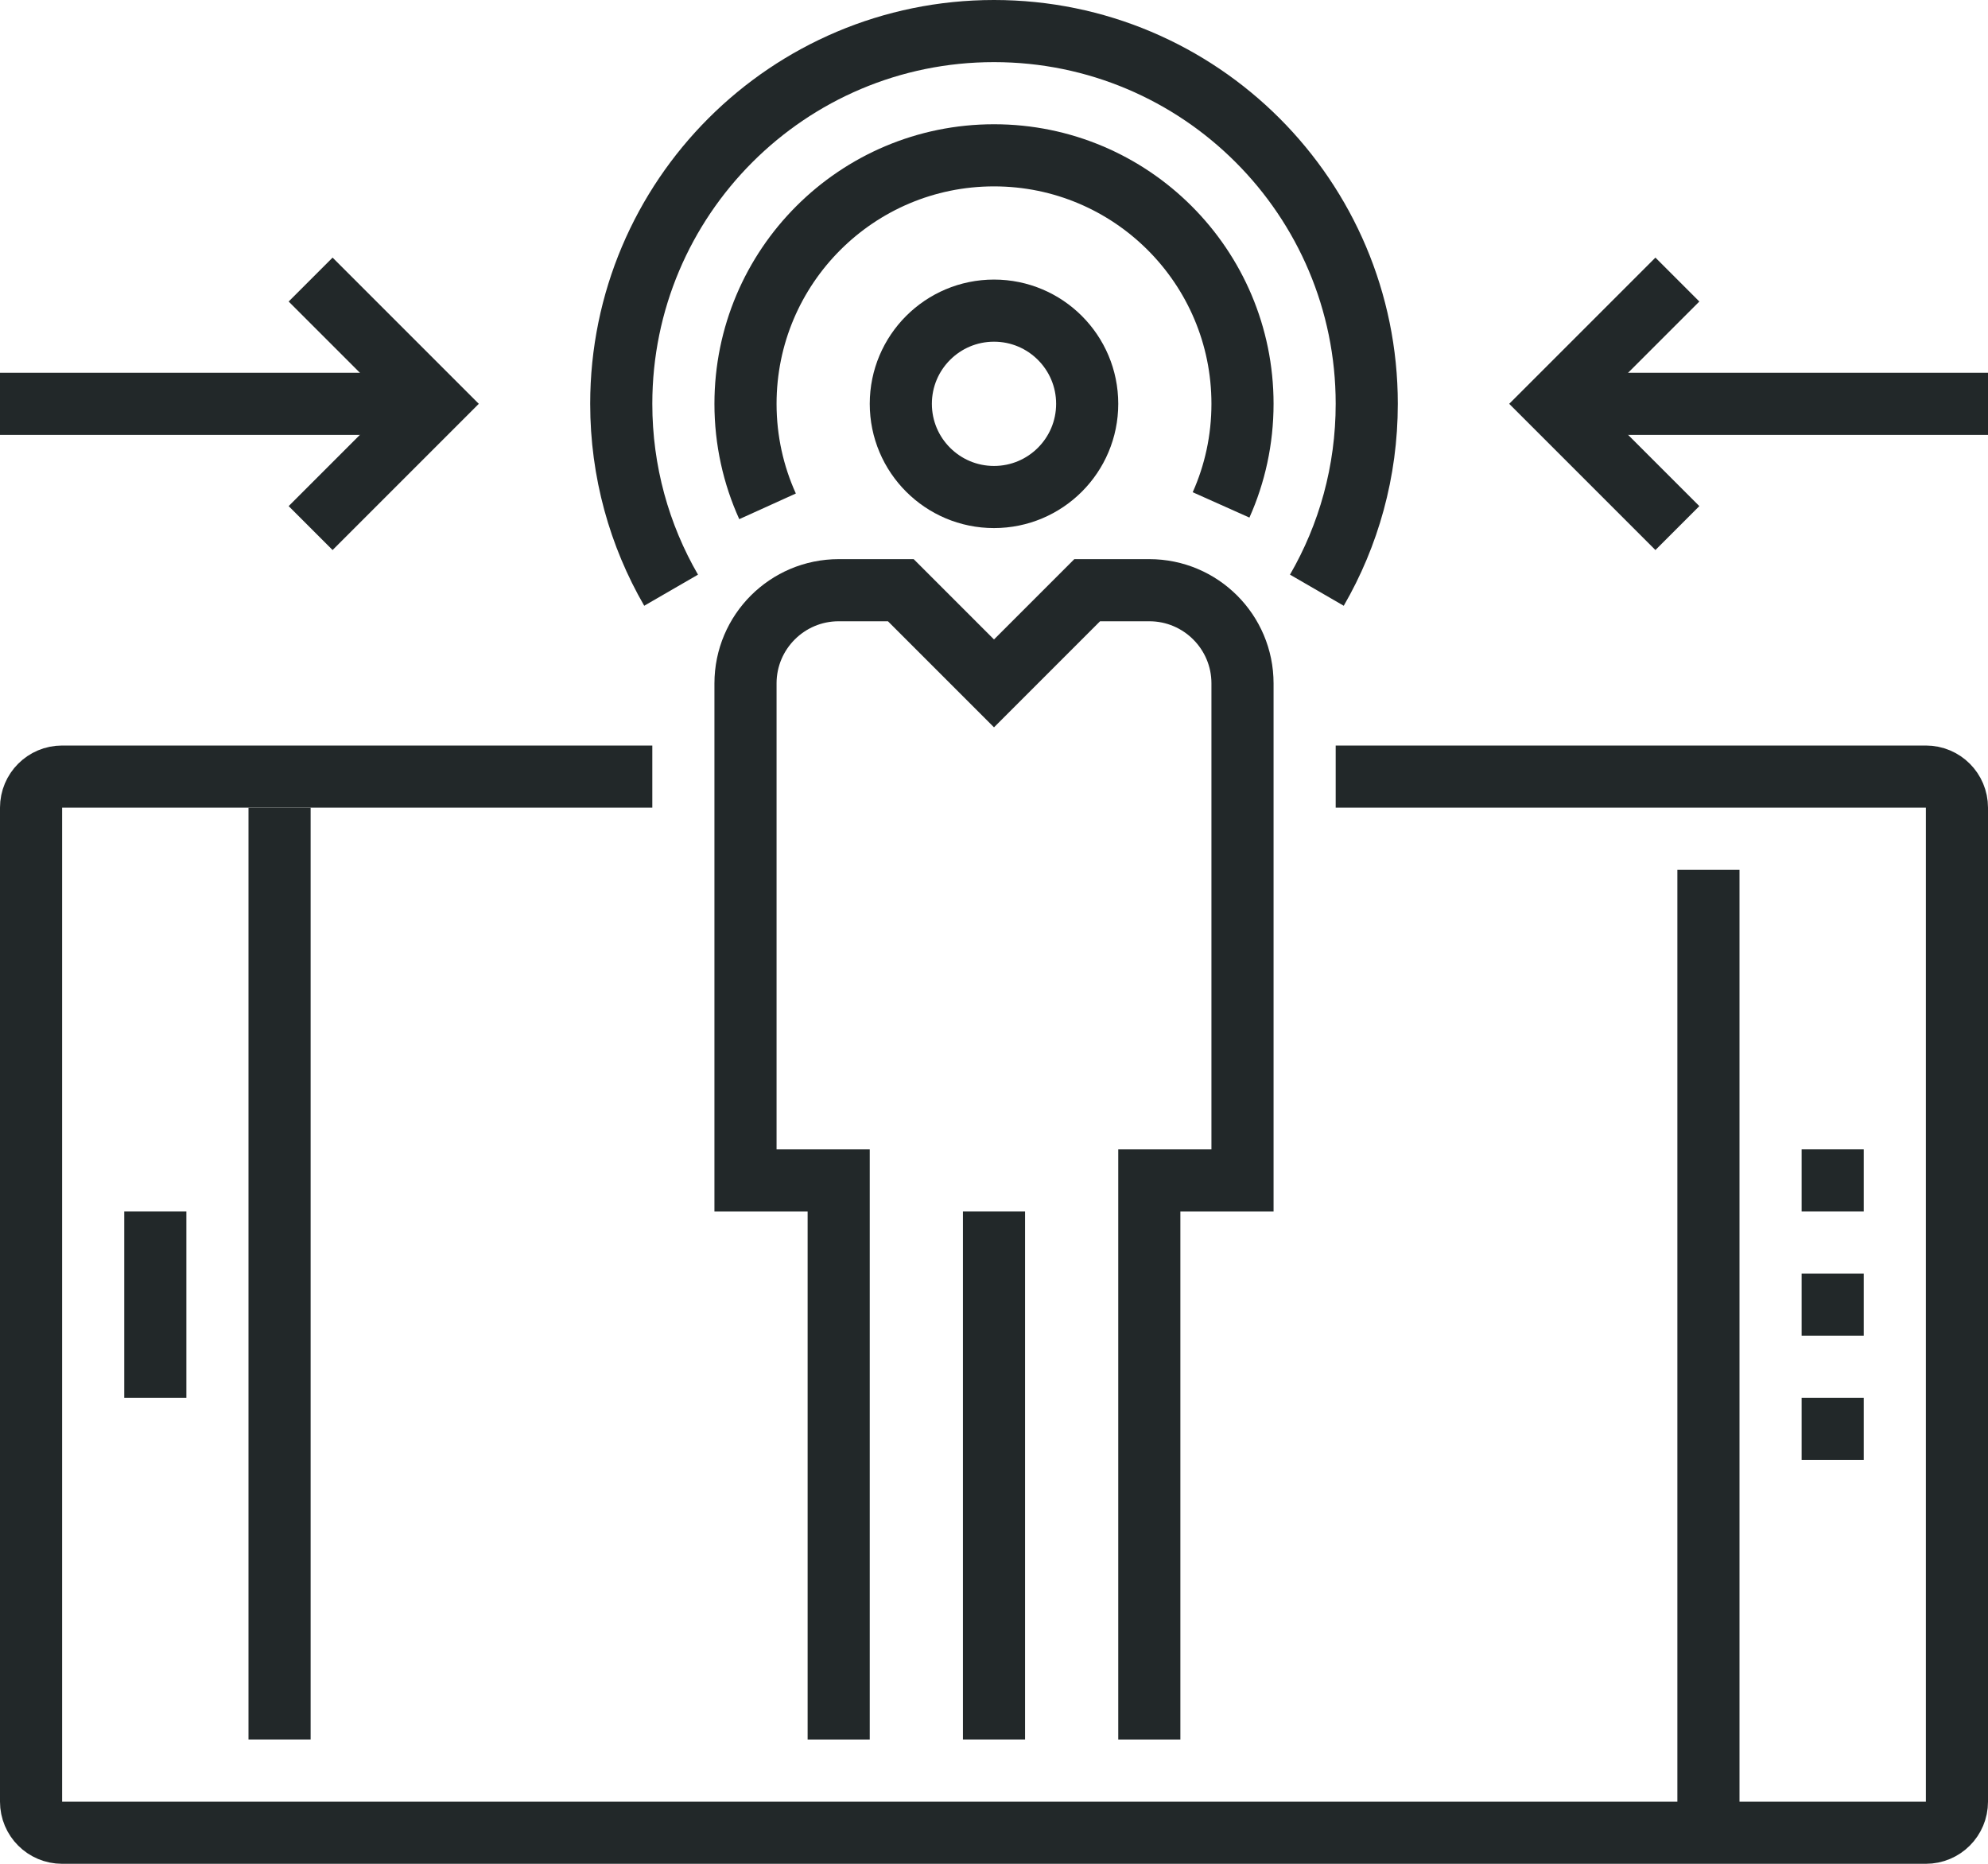
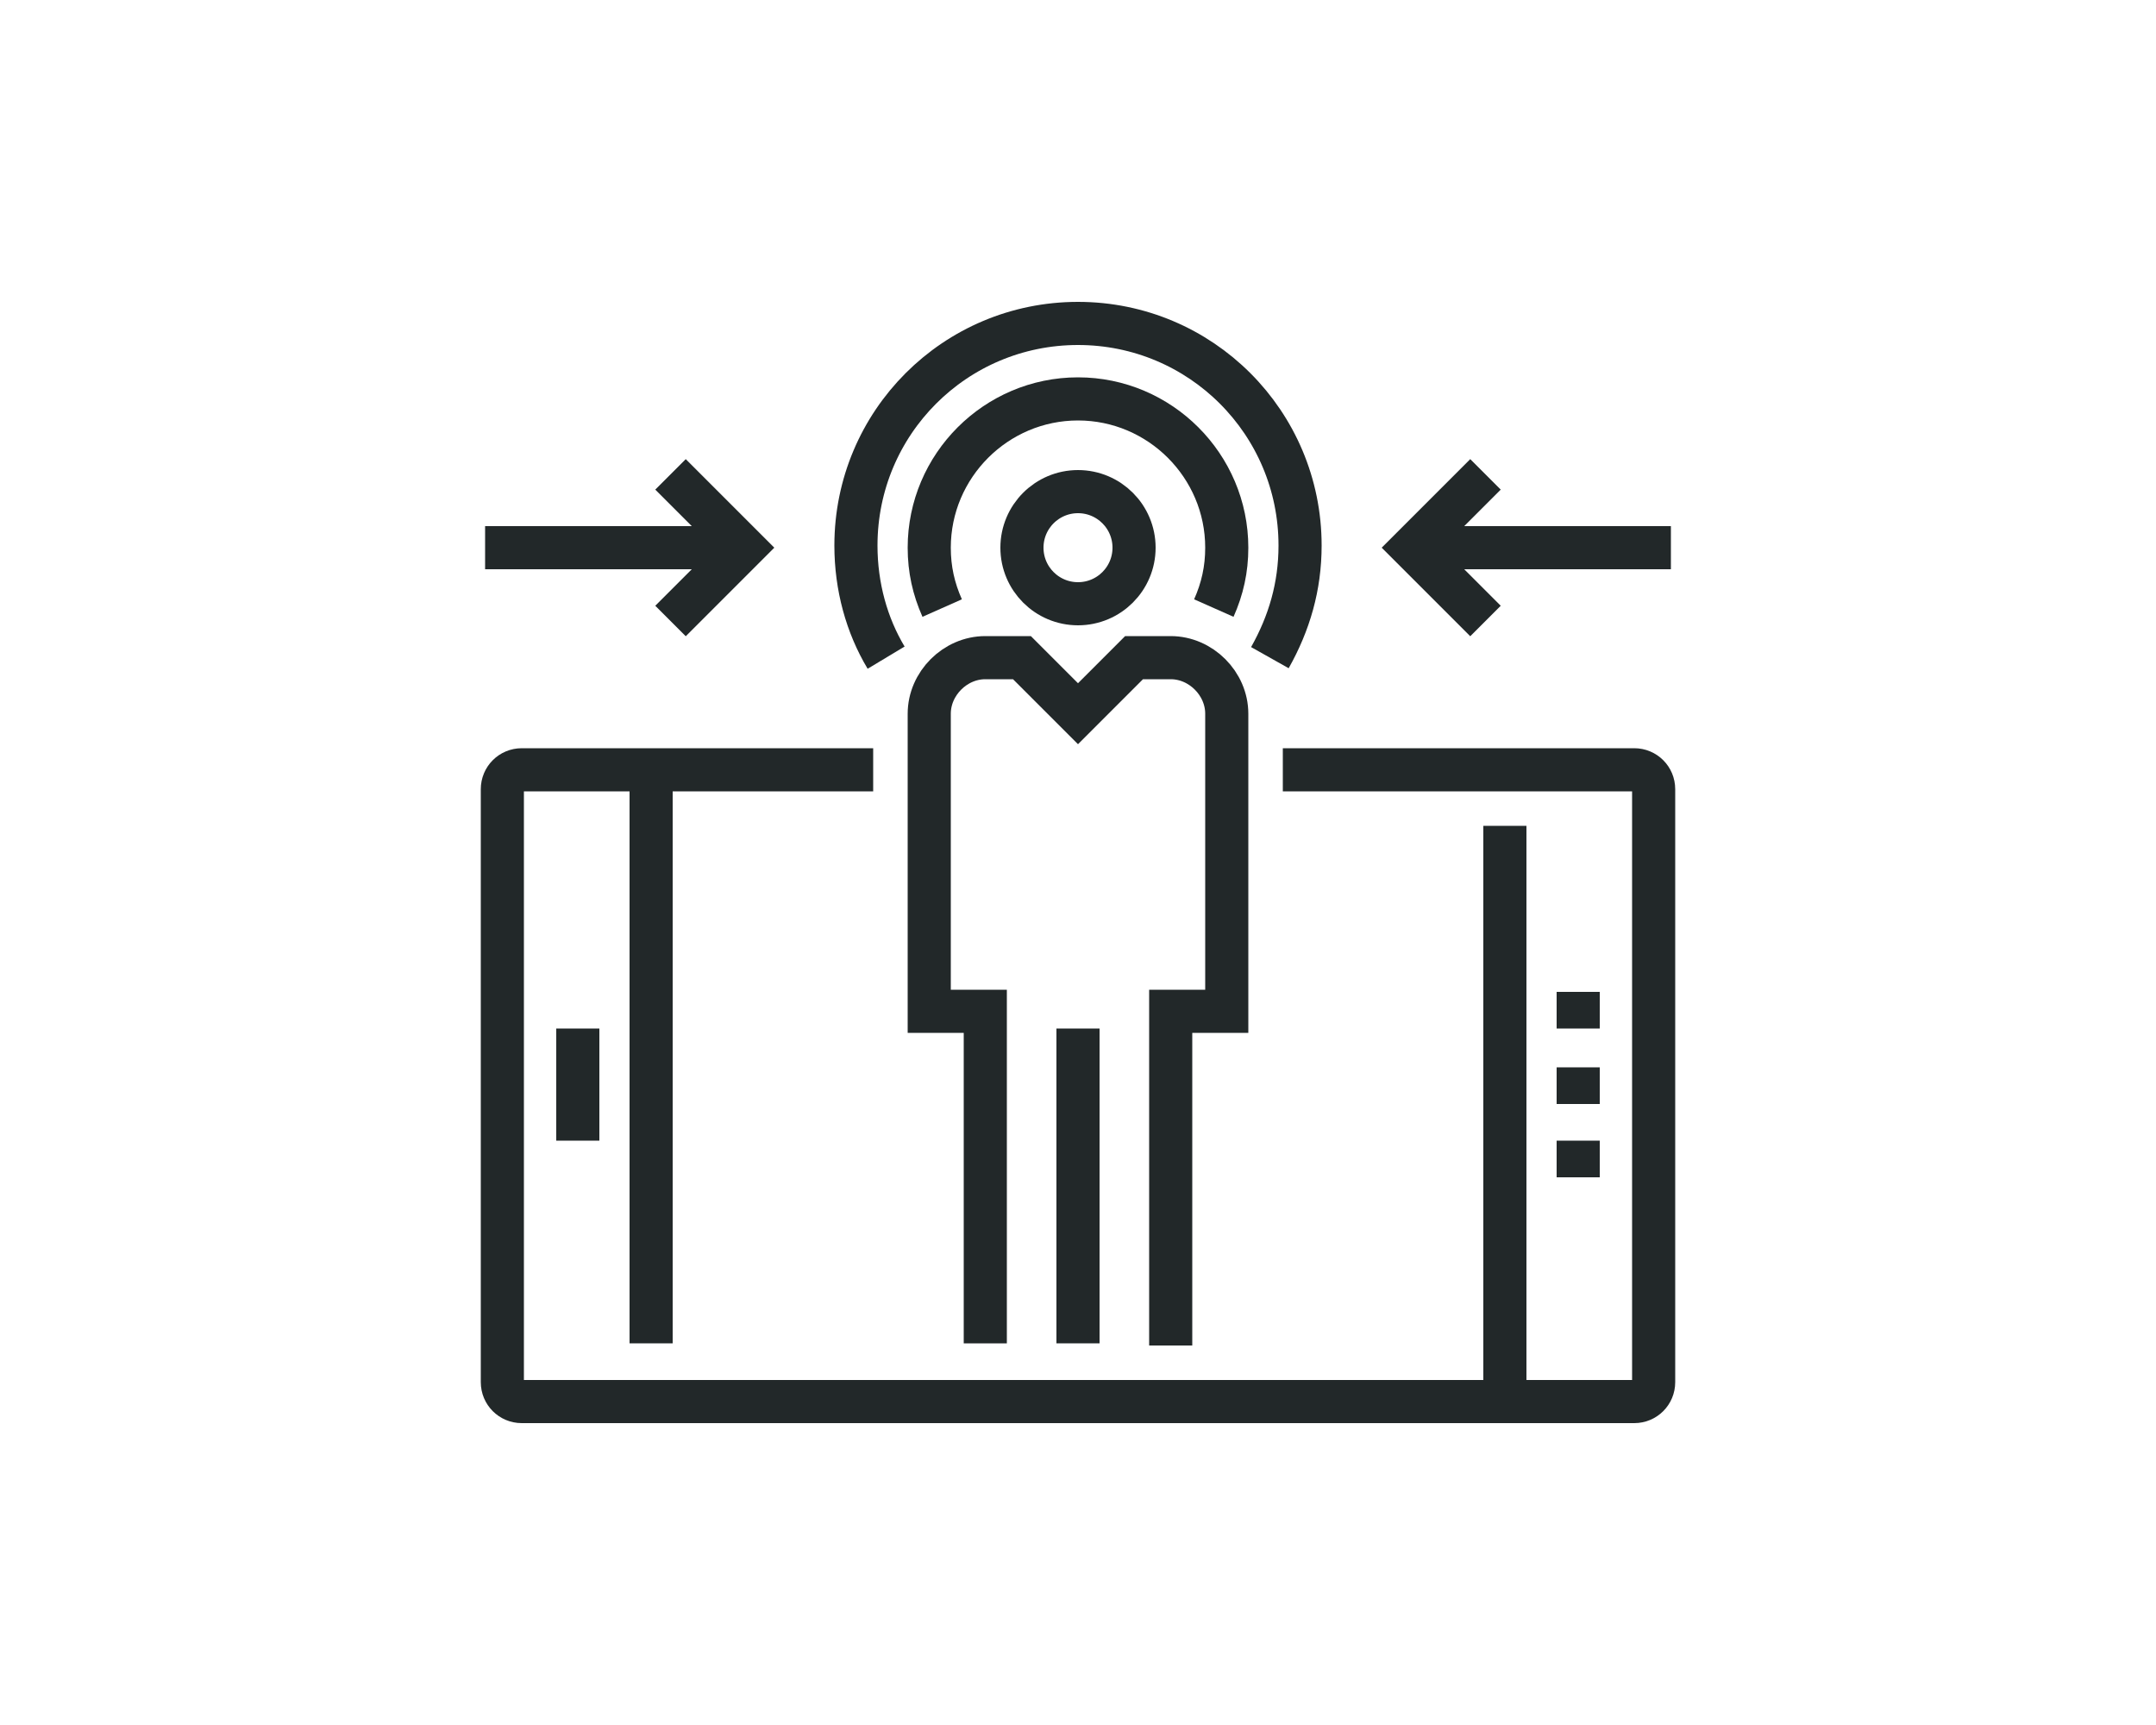
- <svg xmlns="http://www.w3.org/2000/svg" version="1.1" id="_x33_9_x5F_user_x5F_engagement" x="0px" y="0px" width="64px" height="60px" viewBox="0 0 64 60" style="enable-background:new 0 0 64 60;" xml:space="preserve">
+ <svg xmlns="http://www.w3.org/2000/svg" version="1.1" id="_x33_9_x5F_user_x5F_engagement" x="0px" y="0px" viewBox="0 0 100 80" style="enable-background:new 0 0 100 80;" xml:space="preserve">
+   <style type="text/css">
+ 	.st0{fill:none;stroke:#222829;stroke-width:2;stroke-miterlimit:10;}
+ </style>
  <g>
    <g>
-       <path style="fill:none;stroke:#222829;stroke-width:2;stroke-miterlimit:10;" d="M21,25H2c-0.553,0-1,0.447-1,1v32    c0,0.553,0.447,1,1,1h60c0.553,0,1-0.447,1-1V26c0-0.553-0.447-1-1-1H43" />
-       <line style="fill:none;stroke:#222829;stroke-width:2;stroke-miterlimit:10;" x1="55" y1="28" x2="55" y2="59" />
-       <line style="fill:none;stroke:#222829;stroke-width:2;stroke-miterlimit:10;" x1="59" y1="41" x2="59" y2="43" />
-       <line style="fill:none;stroke:#222829;stroke-width:2;stroke-miterlimit:10;" x1="59" y1="37" x2="59" y2="39" />
-       <line style="fill:none;stroke:#222829;stroke-width:2;stroke-miterlimit:10;" x1="59" y1="45" x2="59" y2="47" />
-       <line style="fill:none;stroke:#222829;stroke-width:2;stroke-miterlimit:10;" x1="9" y1="26" x2="9" y2="56" />
-       <line style="fill:none;stroke:#222829;stroke-width:2;stroke-miterlimit:10;" x1="5" y1="39" x2="5" y2="45" />
+       <path class="st0" d="M40.5,35.7H24.2c-0.5,0-0.9,0.4-0.9,0.9v27.5c0,0.5,0.4,0.9,0.9,0.9h51.6c0.5,0,0.9-0.4,0.9-0.9V36.6    c0-0.5-0.4-0.9-0.9-0.9H59.5" />
+       <line class="st0" x1="69.8" y1="38.3" x2="69.8" y2="64.9" />
+       <line class="st0" x1="73.2" y1="49.5" x2="73.2" y2="51.2" />
+       <line class="st0" x1="73.2" y1="46" x2="73.2" y2="47.7" />
+       <line class="st0" x1="73.2" y1="52.9" x2="73.2" y2="54.6" />
+       <line class="st0" x1="30.2" y1="36.6" x2="30.2" y2="62.3" />
+       <line class="st0" x1="26.8" y1="47.7" x2="26.8" y2="52.9" />
    </g>
    <g>
-       <line style="fill:none;stroke:#222829;stroke-width:2;stroke-miterlimit:10;" x1="32" y1="39" x2="32" y2="56" />
+       <line class="st0" x1="50" y1="47.7" x2="50" y2="62.3" />
      <g>
-         <path style="fill:none;stroke:#222829;stroke-width:2;stroke-miterlimit:10;" d="M24.71,16.3C24.254,15.294,24,14.176,24,13     c0-4.418,3.582-8,8-8s8,3.582,8,8c0,1.159-0.246,2.261-0.69,3.254" />
-         <path style="fill:none;stroke:#222829;stroke-width:2;stroke-miterlimit:10;" d="M21.605,19C20.584,17.235,20,15.186,20,13     c0-6.627,5.373-12,12-12s12,5.373,12,12c0,2.186-0.584,4.235-1.606,6" />
+         <path class="st0" d="M43.7,28.2c-0.4-0.9-0.6-1.8-0.6-2.8c0-3.8,3.1-6.9,6.9-6.9s6.9,3.1,6.9,6.9c0,1-0.2,1.9-0.6,2.8" />
+         <path class="st0" d="M41.1,30.5c-0.9-1.5-1.4-3.3-1.4-5.2c0-5.7,4.6-10.3,10.3-10.3s10.3,4.6,10.3,10.3c0,1.9-0.5,3.6-1.4,5.2" />
      </g>
      <g>
-         <line style="fill:none;stroke:#222829;stroke-width:2;stroke-miterlimit:10;" x1="14" y1="13" x2="0" y2="13" />
-         <polyline style="fill:none;stroke:#222829;stroke-width:2;stroke-miterlimit:10;" points="10,17 14,13 10,9    " />
+         <line class="st0" x1="34.5" y1="25.4" x2="22.5" y2="25.4" />
+         <polyline class="st0" points="31.1,28.8 34.5,25.4 31.1,22    " />
      </g>
      <g>
-         <line style="fill:none;stroke:#222829;stroke-width:2;stroke-miterlimit:10;" x1="50" y1="13" x2="64" y2="13" />
-         <polyline style="fill:none;stroke:#222829;stroke-width:2;stroke-miterlimit:10;" points="54,17 50,13 54,9    " />
+         <line class="st0" x1="65.5" y1="25.4" x2="77.5" y2="25.4" />
+         <polyline class="st0" points="68.9,28.8 65.5,25.4 68.9,22    " />
      </g>
-       <circle style="fill:none;stroke:#222829;stroke-width:2;stroke-miterlimit:10;" cx="32" cy="13" r="3" />
-       <path style="fill:none;stroke:#222829;stroke-width:2;stroke-miterlimit:10;" d="M27,56V38h-3V22c0-1.656,1.344-3,3-3h2l3,3l3-3h2    c1.656,0,3,1.344,3,3v16h-3v18" />
+       <circle class="st0" cx="50" cy="25.4" r="2.6" />
+       <path class="st0" d="M45.7,62.3V46.9h-2.6V33.1c0-1.4,1.2-2.6,2.6-2.6h1.7l2.6,2.6l2.6-2.6h1.7c1.4,0,2.6,1.2,2.6,2.6v13.8h-2.6    v15.5" />
    </g>
  </g>
</svg>
